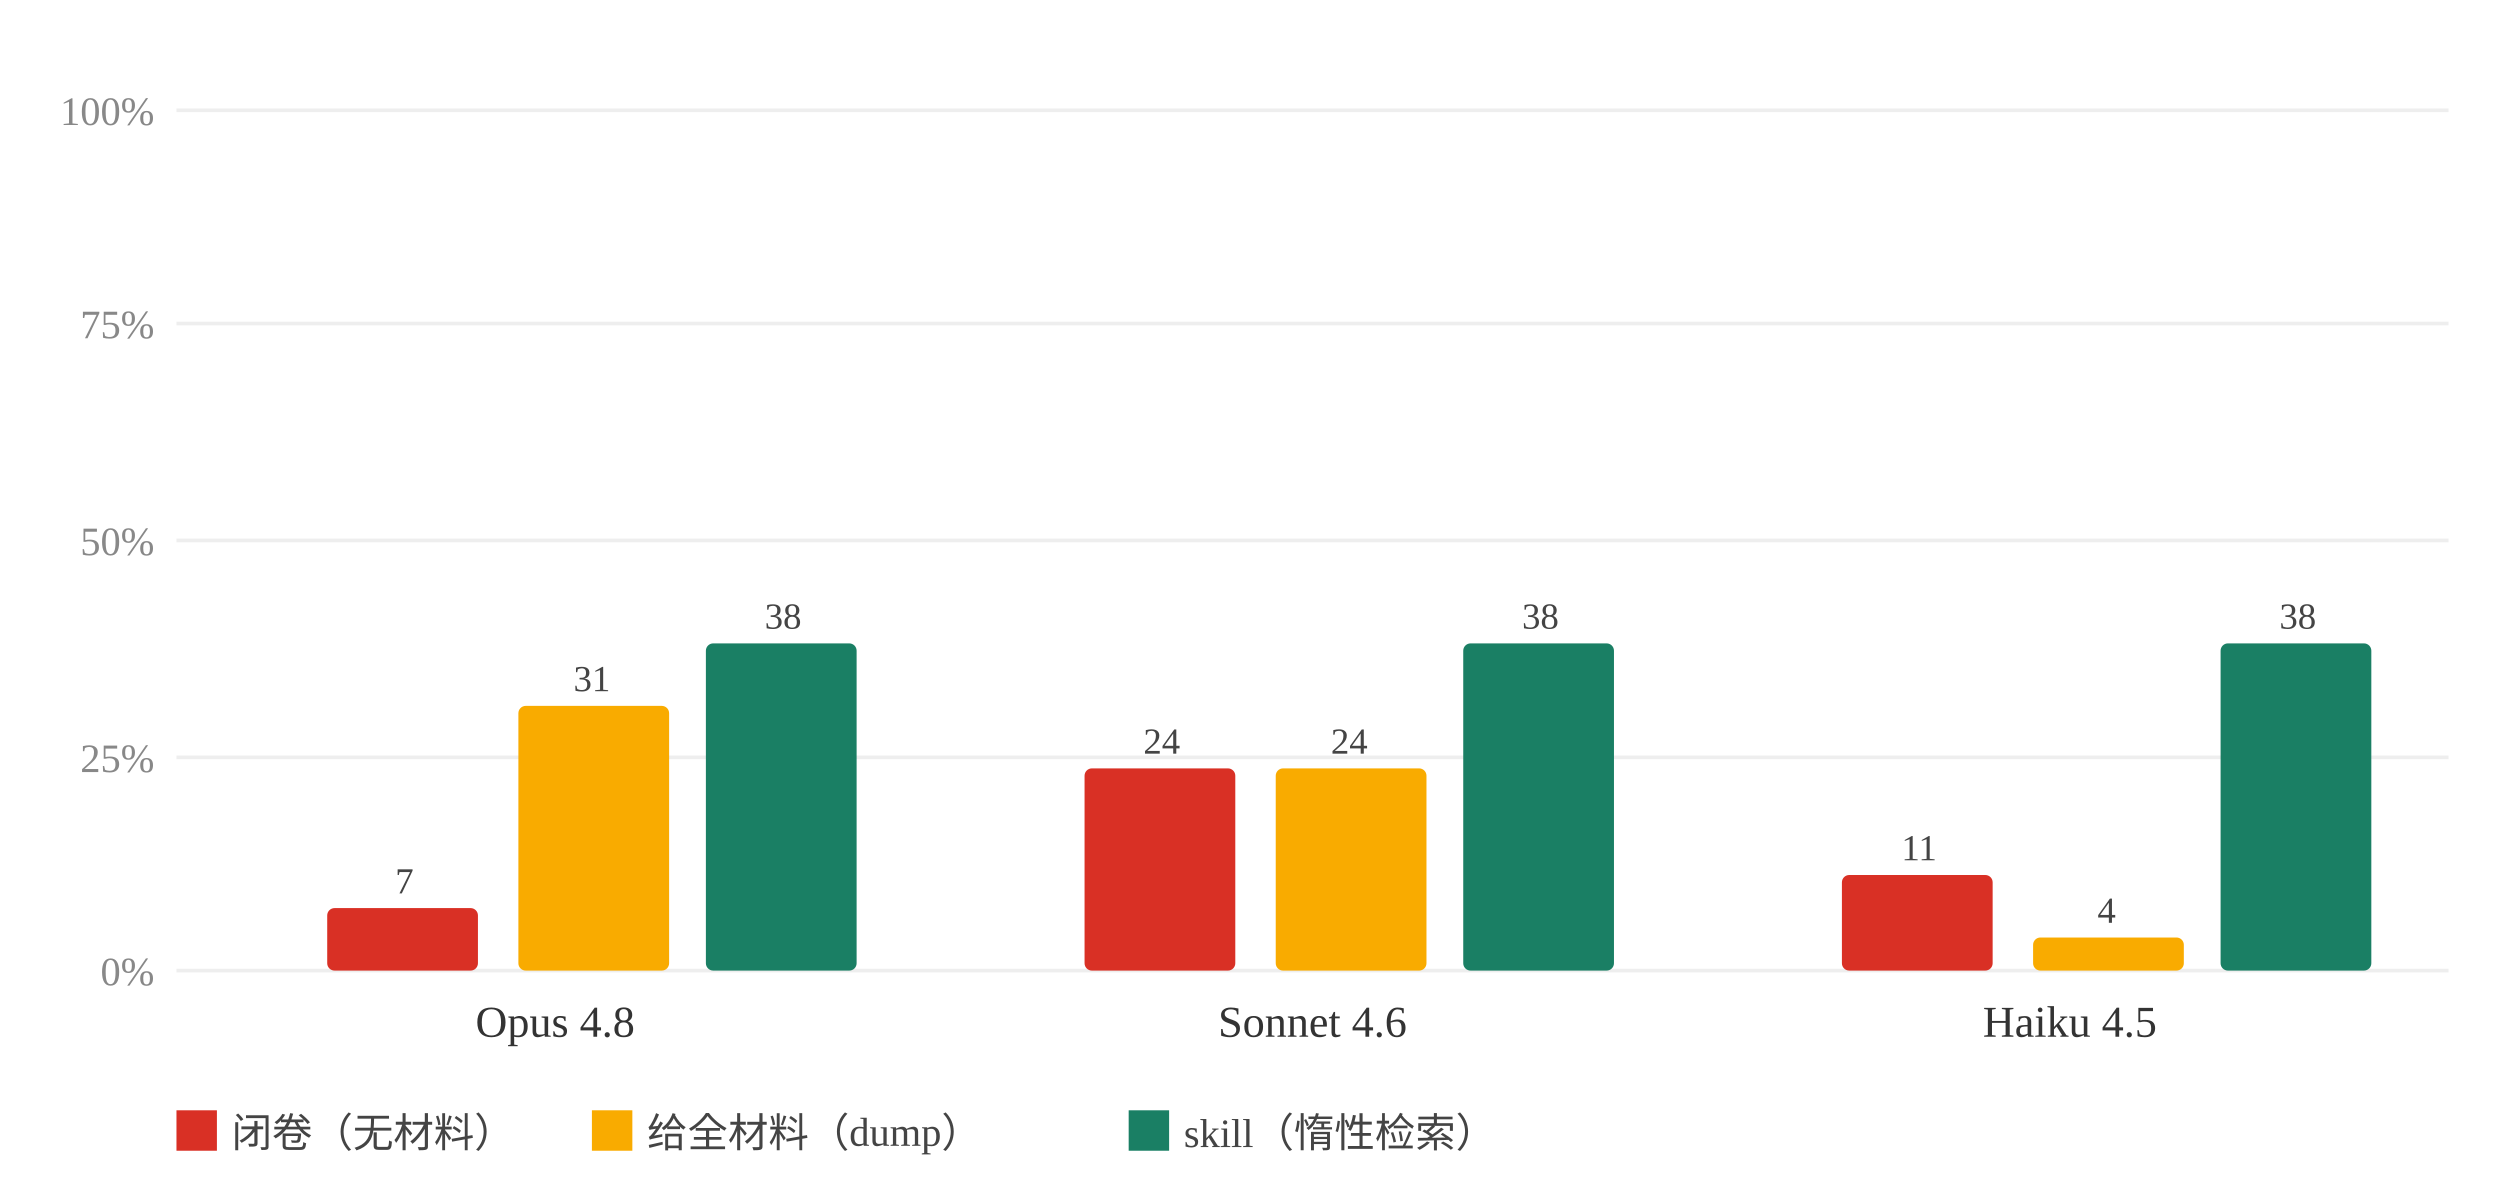
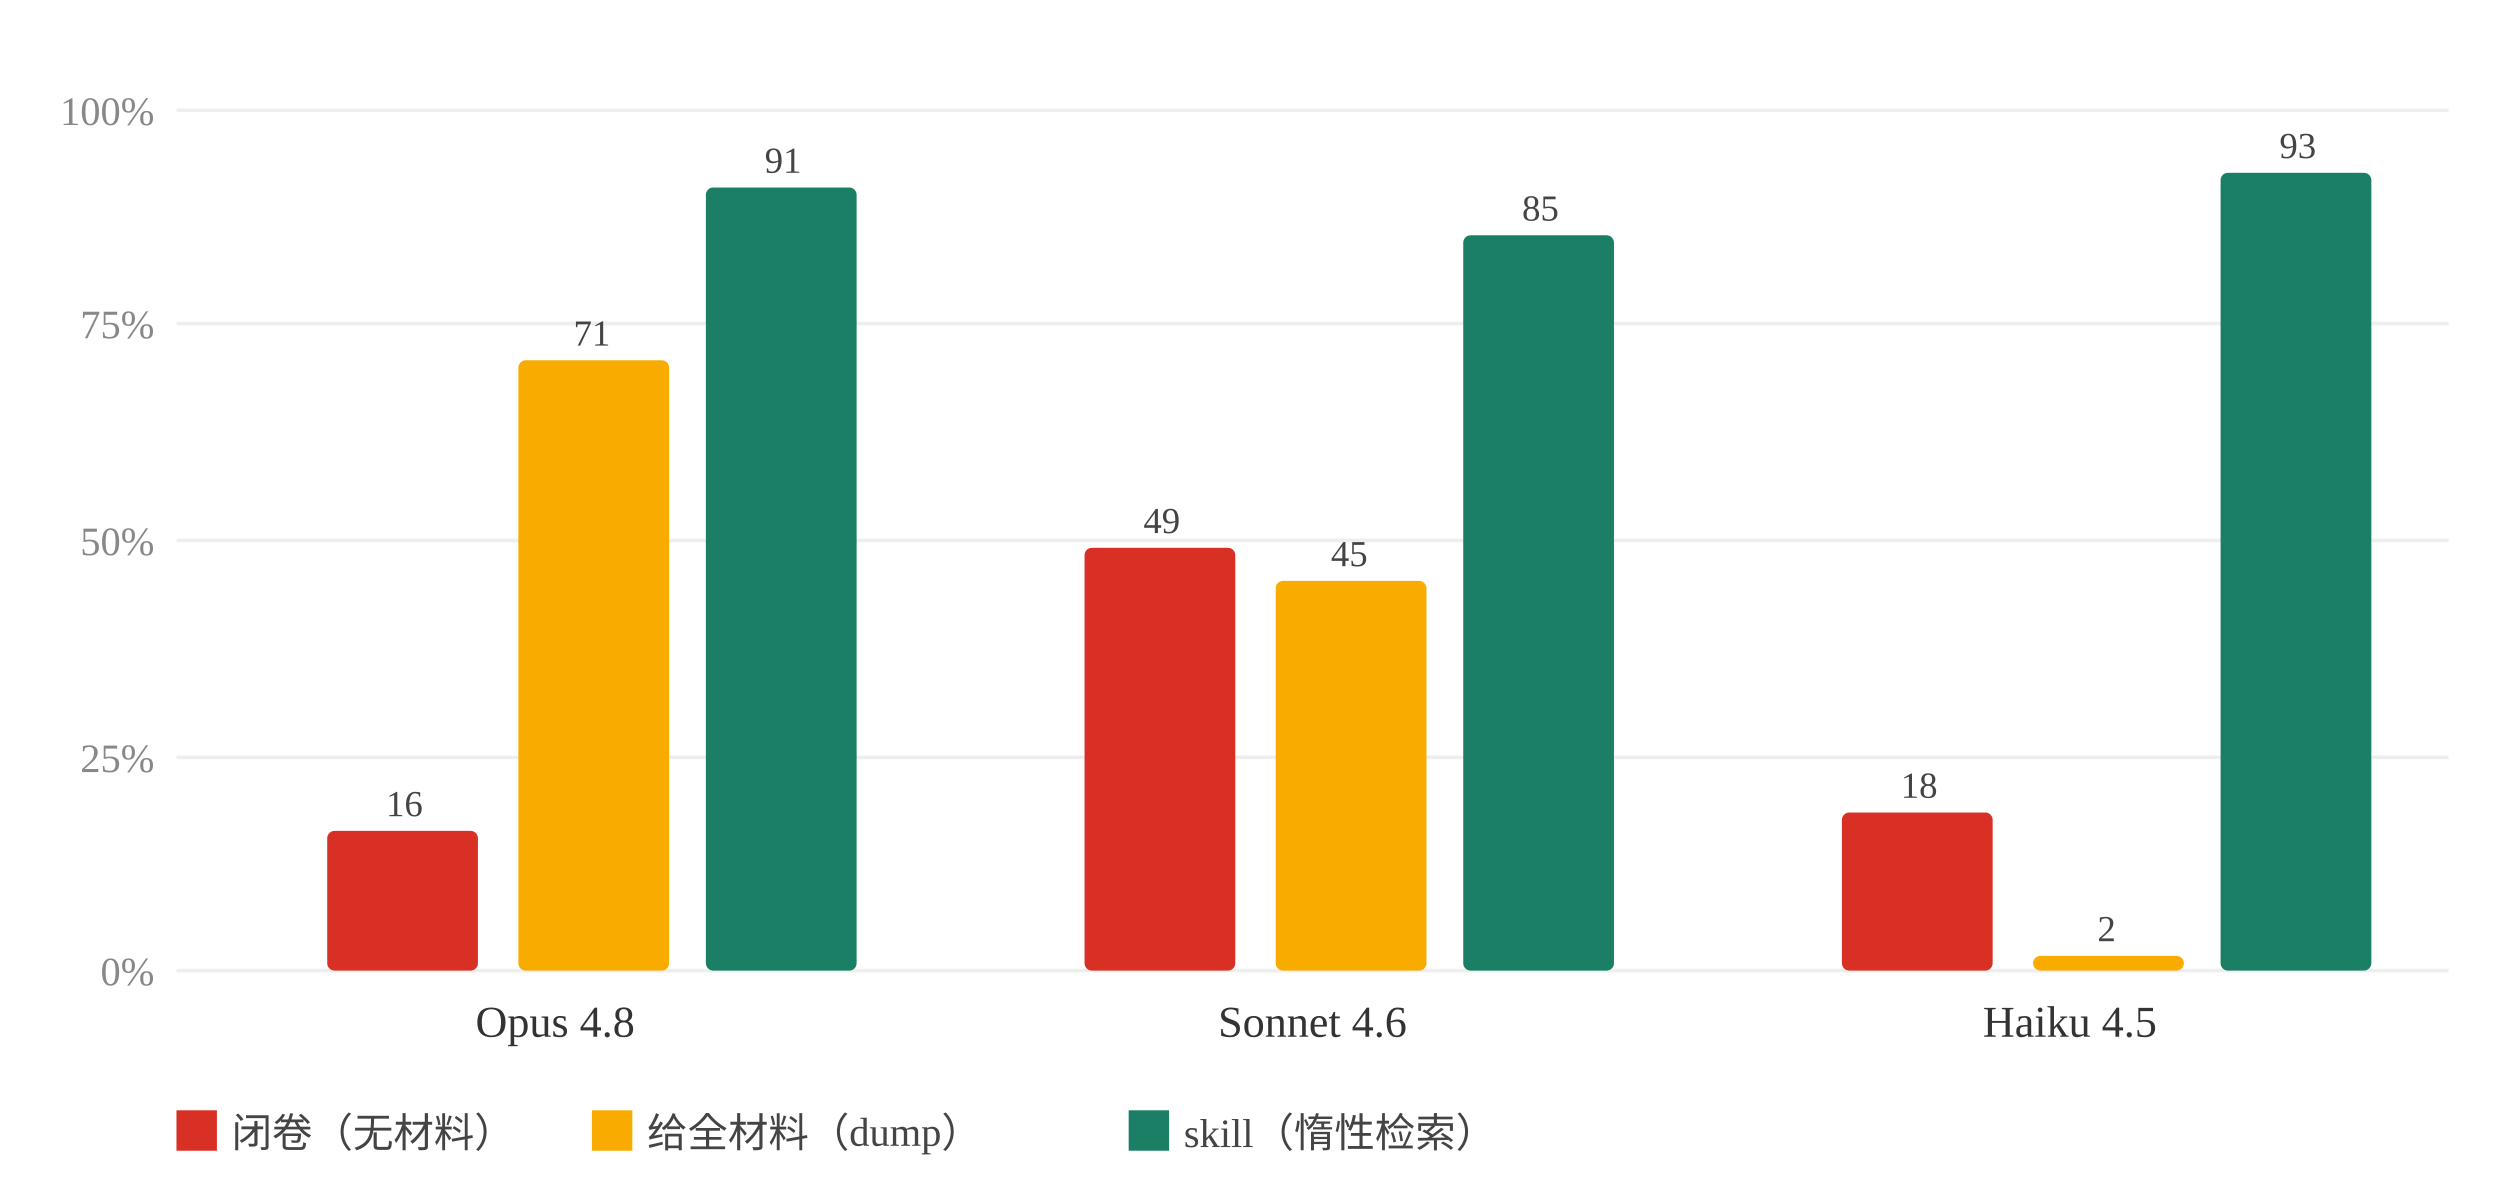
<svg xmlns="http://www.w3.org/2000/svg" viewBox="0 0 680 320" role="img">
  <line x1="48" y1="264" x2="666" y2="264" stroke="#eee" />
  <text x="42" y="268" font-size="11" fill="#888" text-anchor="end">0%</text>
  <line x1="48" y1="206" x2="666" y2="206" stroke="#eee" />
  <text x="42" y="210" font-size="11" fill="#888" text-anchor="end">25%</text>
  <line x1="48" y1="147" x2="666" y2="147" stroke="#eee" />
  <text x="42" y="151" font-size="11" fill="#888" text-anchor="end">50%</text>
  <line x1="48" y1="88" x2="666" y2="88" stroke="#eee" />
  <text x="42" y="92" font-size="11" fill="#888" text-anchor="end">75%</text>
  <line x1="48" y1="30" x2="666" y2="30" stroke="#eee" />
  <text x="42" y="34" font-size="11" fill="#888" text-anchor="end">100%</text>
-   <rect x="89" y="247" width="41" height="17" fill="#d93025" rx="2" />
-   <text x="110" y="243" font-size="10" fill="#444" text-anchor="middle">7</text>
-   <rect x="141" y="192" width="41" height="72" fill="#f9ab00" rx="2" />
-   <text x="161" y="188" font-size="10" fill="#444" text-anchor="middle">31</text>
-   <rect x="192" y="175" width="41" height="89" fill="#1a7f64" rx="2" />
-   <text x="213" y="171" font-size="10" fill="#444" text-anchor="middle">38</text>
+   <rect x="89" y="226" width="41" height="38" fill="#d93025" rx="2" />
+   <text x="110" y="222" font-size="10" fill="#444" text-anchor="middle">16</text>
+   <rect x="141" y="98" width="41" height="166" fill="#f9ab00" rx="2" />
+   <text x="161" y="94" font-size="10" fill="#444" text-anchor="middle">71</text>
+   <rect x="192" y="51" width="41" height="213" fill="#1a7f64" rx="2" />
+   <text x="213" y="47" font-size="10" fill="#444" text-anchor="middle">91</text>
  <text x="151" y="282" font-size="12" fill="#333" text-anchor="middle">Opus 4.8</text>
-   <rect x="295" y="209" width="41" height="55" fill="#d93025" rx="2" />
-   <text x="316" y="205" font-size="10" fill="#444" text-anchor="middle">24</text>
-   <rect x="347" y="209" width="41" height="55" fill="#f9ab00" rx="2" />
-   <text x="367" y="205" font-size="10" fill="#444" text-anchor="middle">24</text>
-   <rect x="398" y="175" width="41" height="89" fill="#1a7f64" rx="2" />
-   <text x="419" y="171" font-size="10" fill="#444" text-anchor="middle">38</text>
+   <rect x="295" y="149" width="41" height="115" fill="#d93025" rx="2" />
+   <text x="316" y="145" font-size="10" fill="#444" text-anchor="middle">49</text>
+   <rect x="347" y="158" width="41" height="106" fill="#f9ab00" rx="2" />
+   <text x="367" y="154" font-size="10" fill="#444" text-anchor="middle">45</text>
+   <rect x="398" y="64" width="41" height="200" fill="#1a7f64" rx="2" />
+   <text x="419" y="60" font-size="10" fill="#444" text-anchor="middle">85</text>
  <text x="357" y="282" font-size="12" fill="#333" text-anchor="middle">Sonnet 4.6</text>
-   <rect x="501" y="238" width="41" height="26" fill="#d93025" rx="2" />
-   <text x="522" y="234" font-size="10" fill="#444" text-anchor="middle">11</text>
-   <rect x="553" y="255" width="41" height="9" fill="#f9ab00" rx="2" />
-   <text x="573" y="251" font-size="10" fill="#444" text-anchor="middle">4</text>
-   <rect x="604" y="175" width="41" height="89" fill="#1a7f64" rx="2" />
-   <text x="625" y="171" font-size="10" fill="#444" text-anchor="middle">38</text>
+   <rect x="501" y="221" width="41" height="43" fill="#d93025" rx="2" />
+   <text x="522" y="217" font-size="10" fill="#444" text-anchor="middle">18</text>
+   <rect x="553" y="260" width="41" height="4" fill="#f9ab00" rx="2" />
+   <text x="573" y="256" font-size="10" fill="#444" text-anchor="middle">2</text>
+   <rect x="604" y="47" width="41" height="217" fill="#1a7f64" rx="2" />
+   <text x="625" y="43" font-size="10" fill="#444" text-anchor="middle">93</text>
  <text x="563" y="282" font-size="12" fill="#333" text-anchor="middle">Haiku 4.5</text>
  <rect x="48" y="302" width="11" height="11" fill="#d93025" />
  <text x="63" y="312" font-size="11" fill="#444">闭卷（无材料）</text>
  <rect x="161" y="302" width="11" height="11" fill="#f9ab00" />
  <text x="176" y="312" font-size="11" fill="#444">给全材料（dump）</text>
  <rect x="307" y="302" width="11" height="11" fill="#1a7f64" />
  <text x="322" y="312" font-size="11" fill="#444">skill（惰性检索）</text>
</svg>
